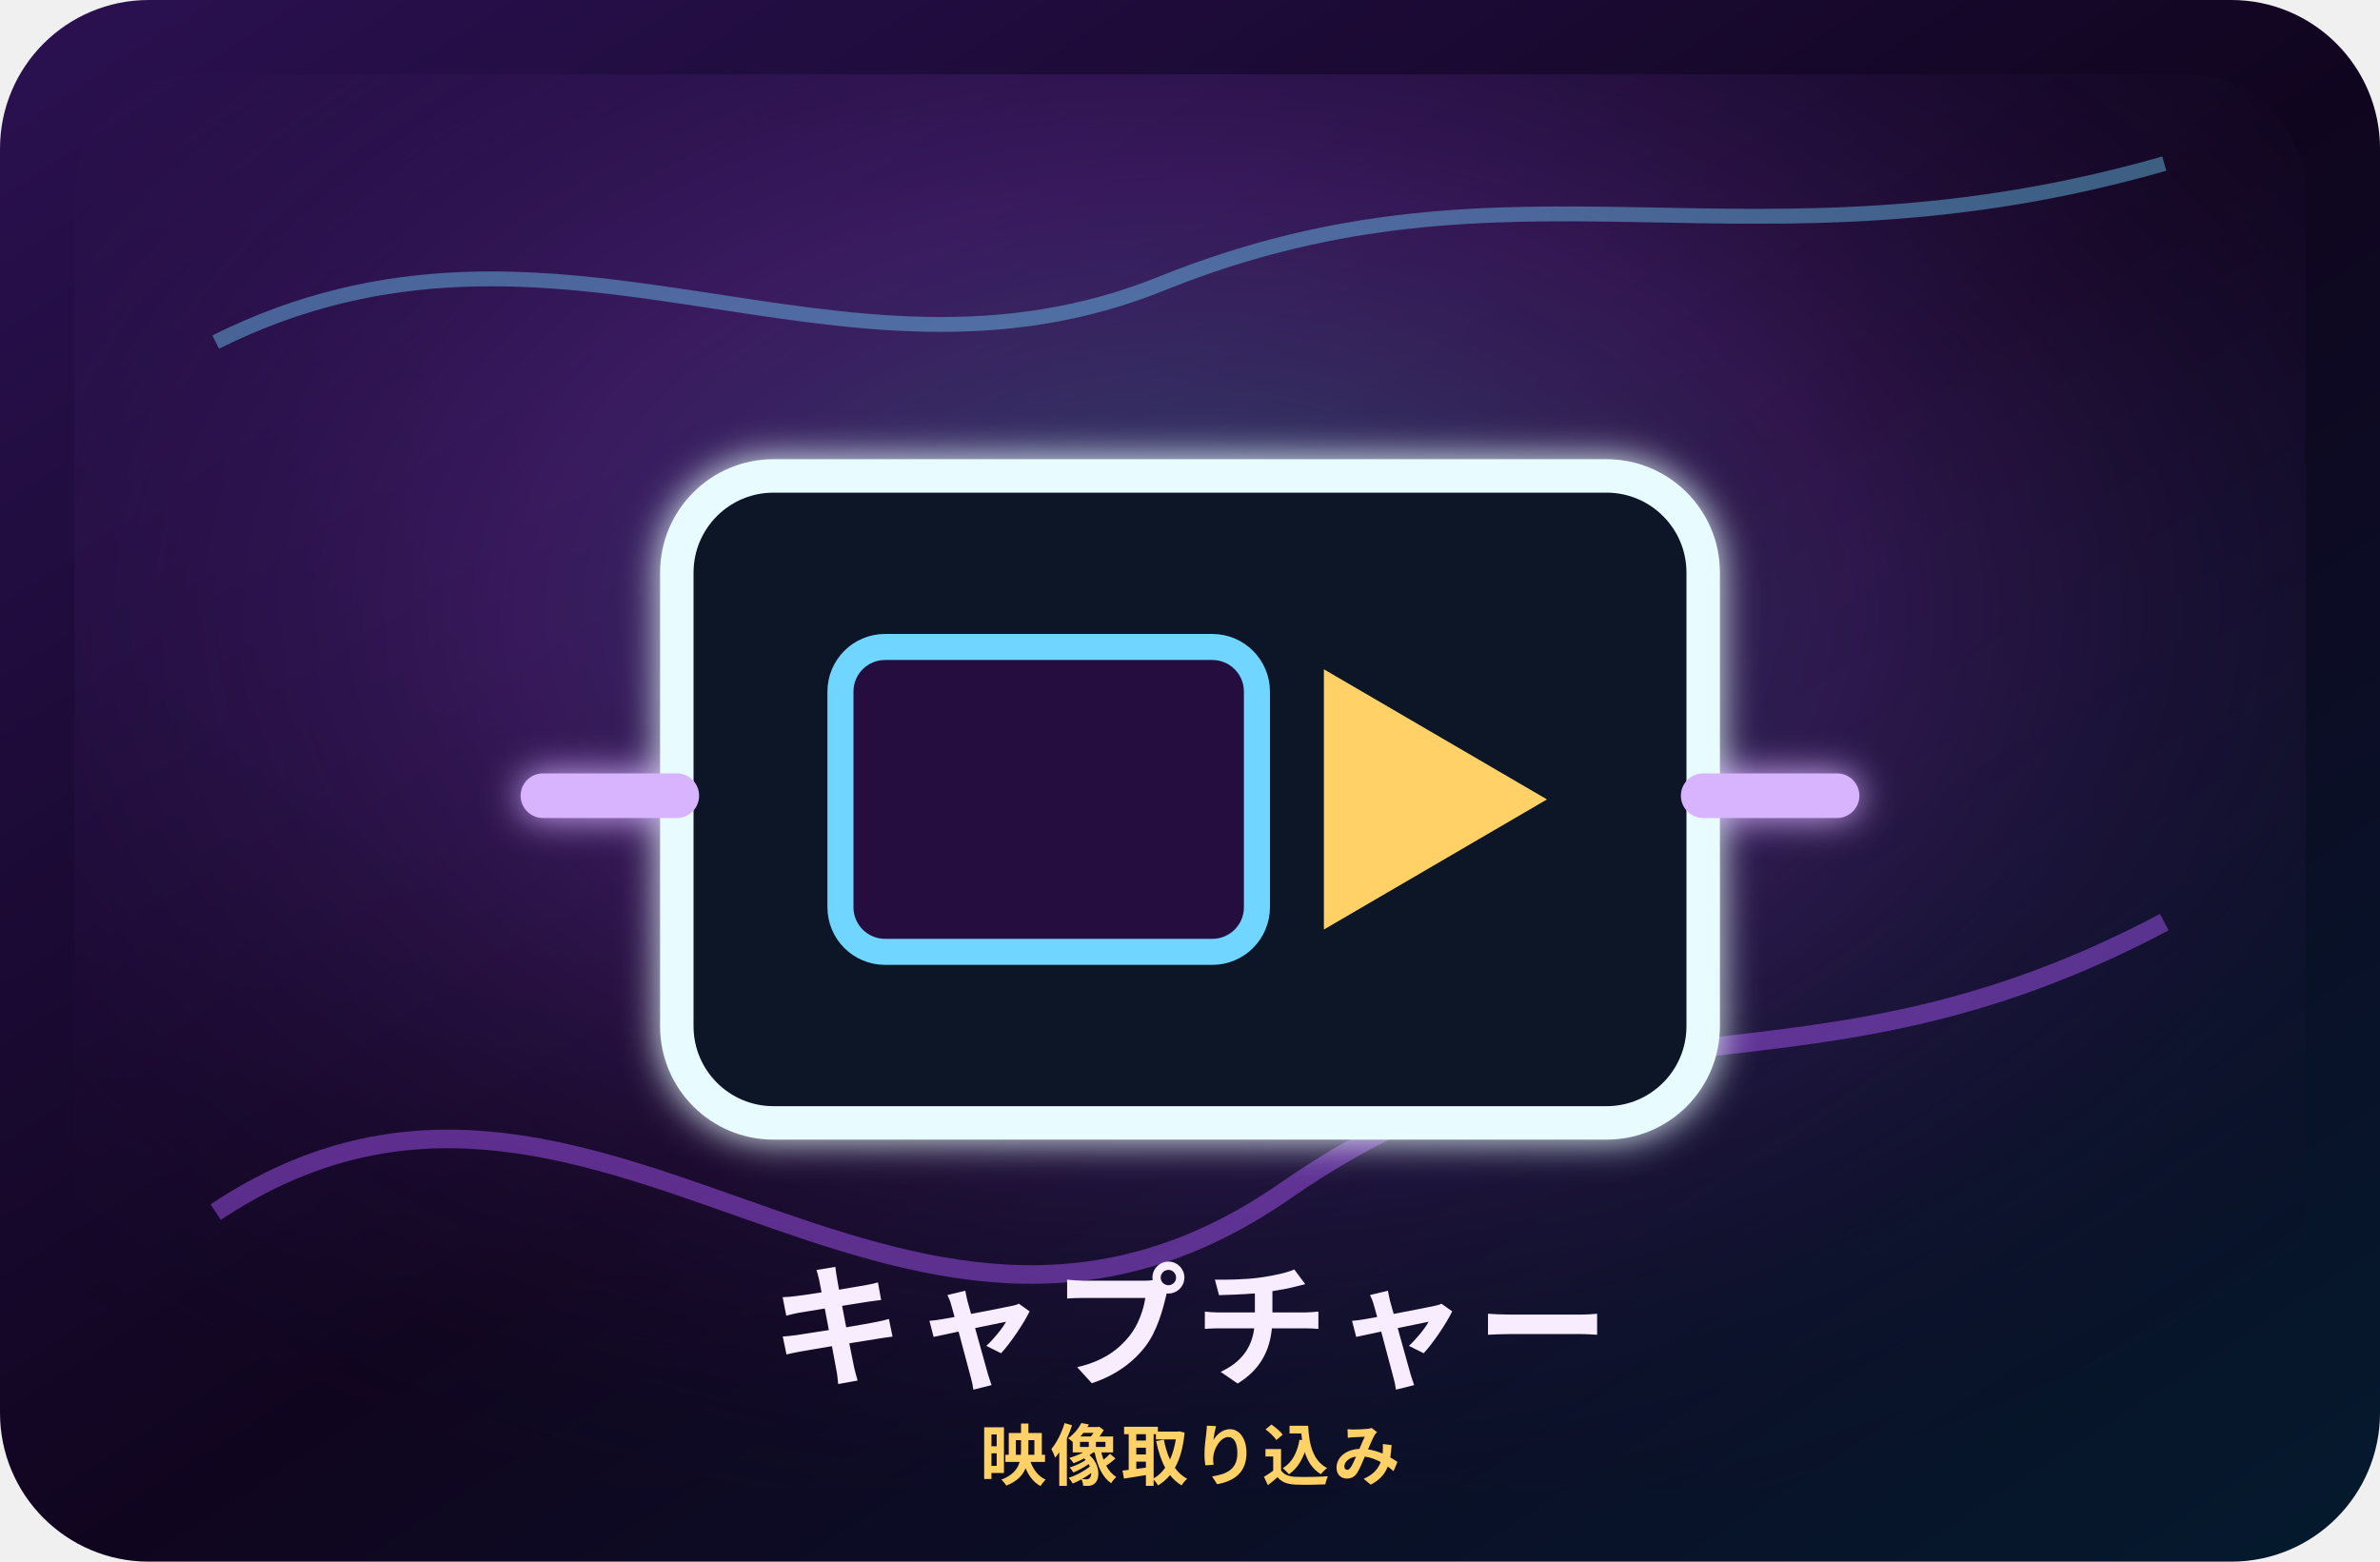
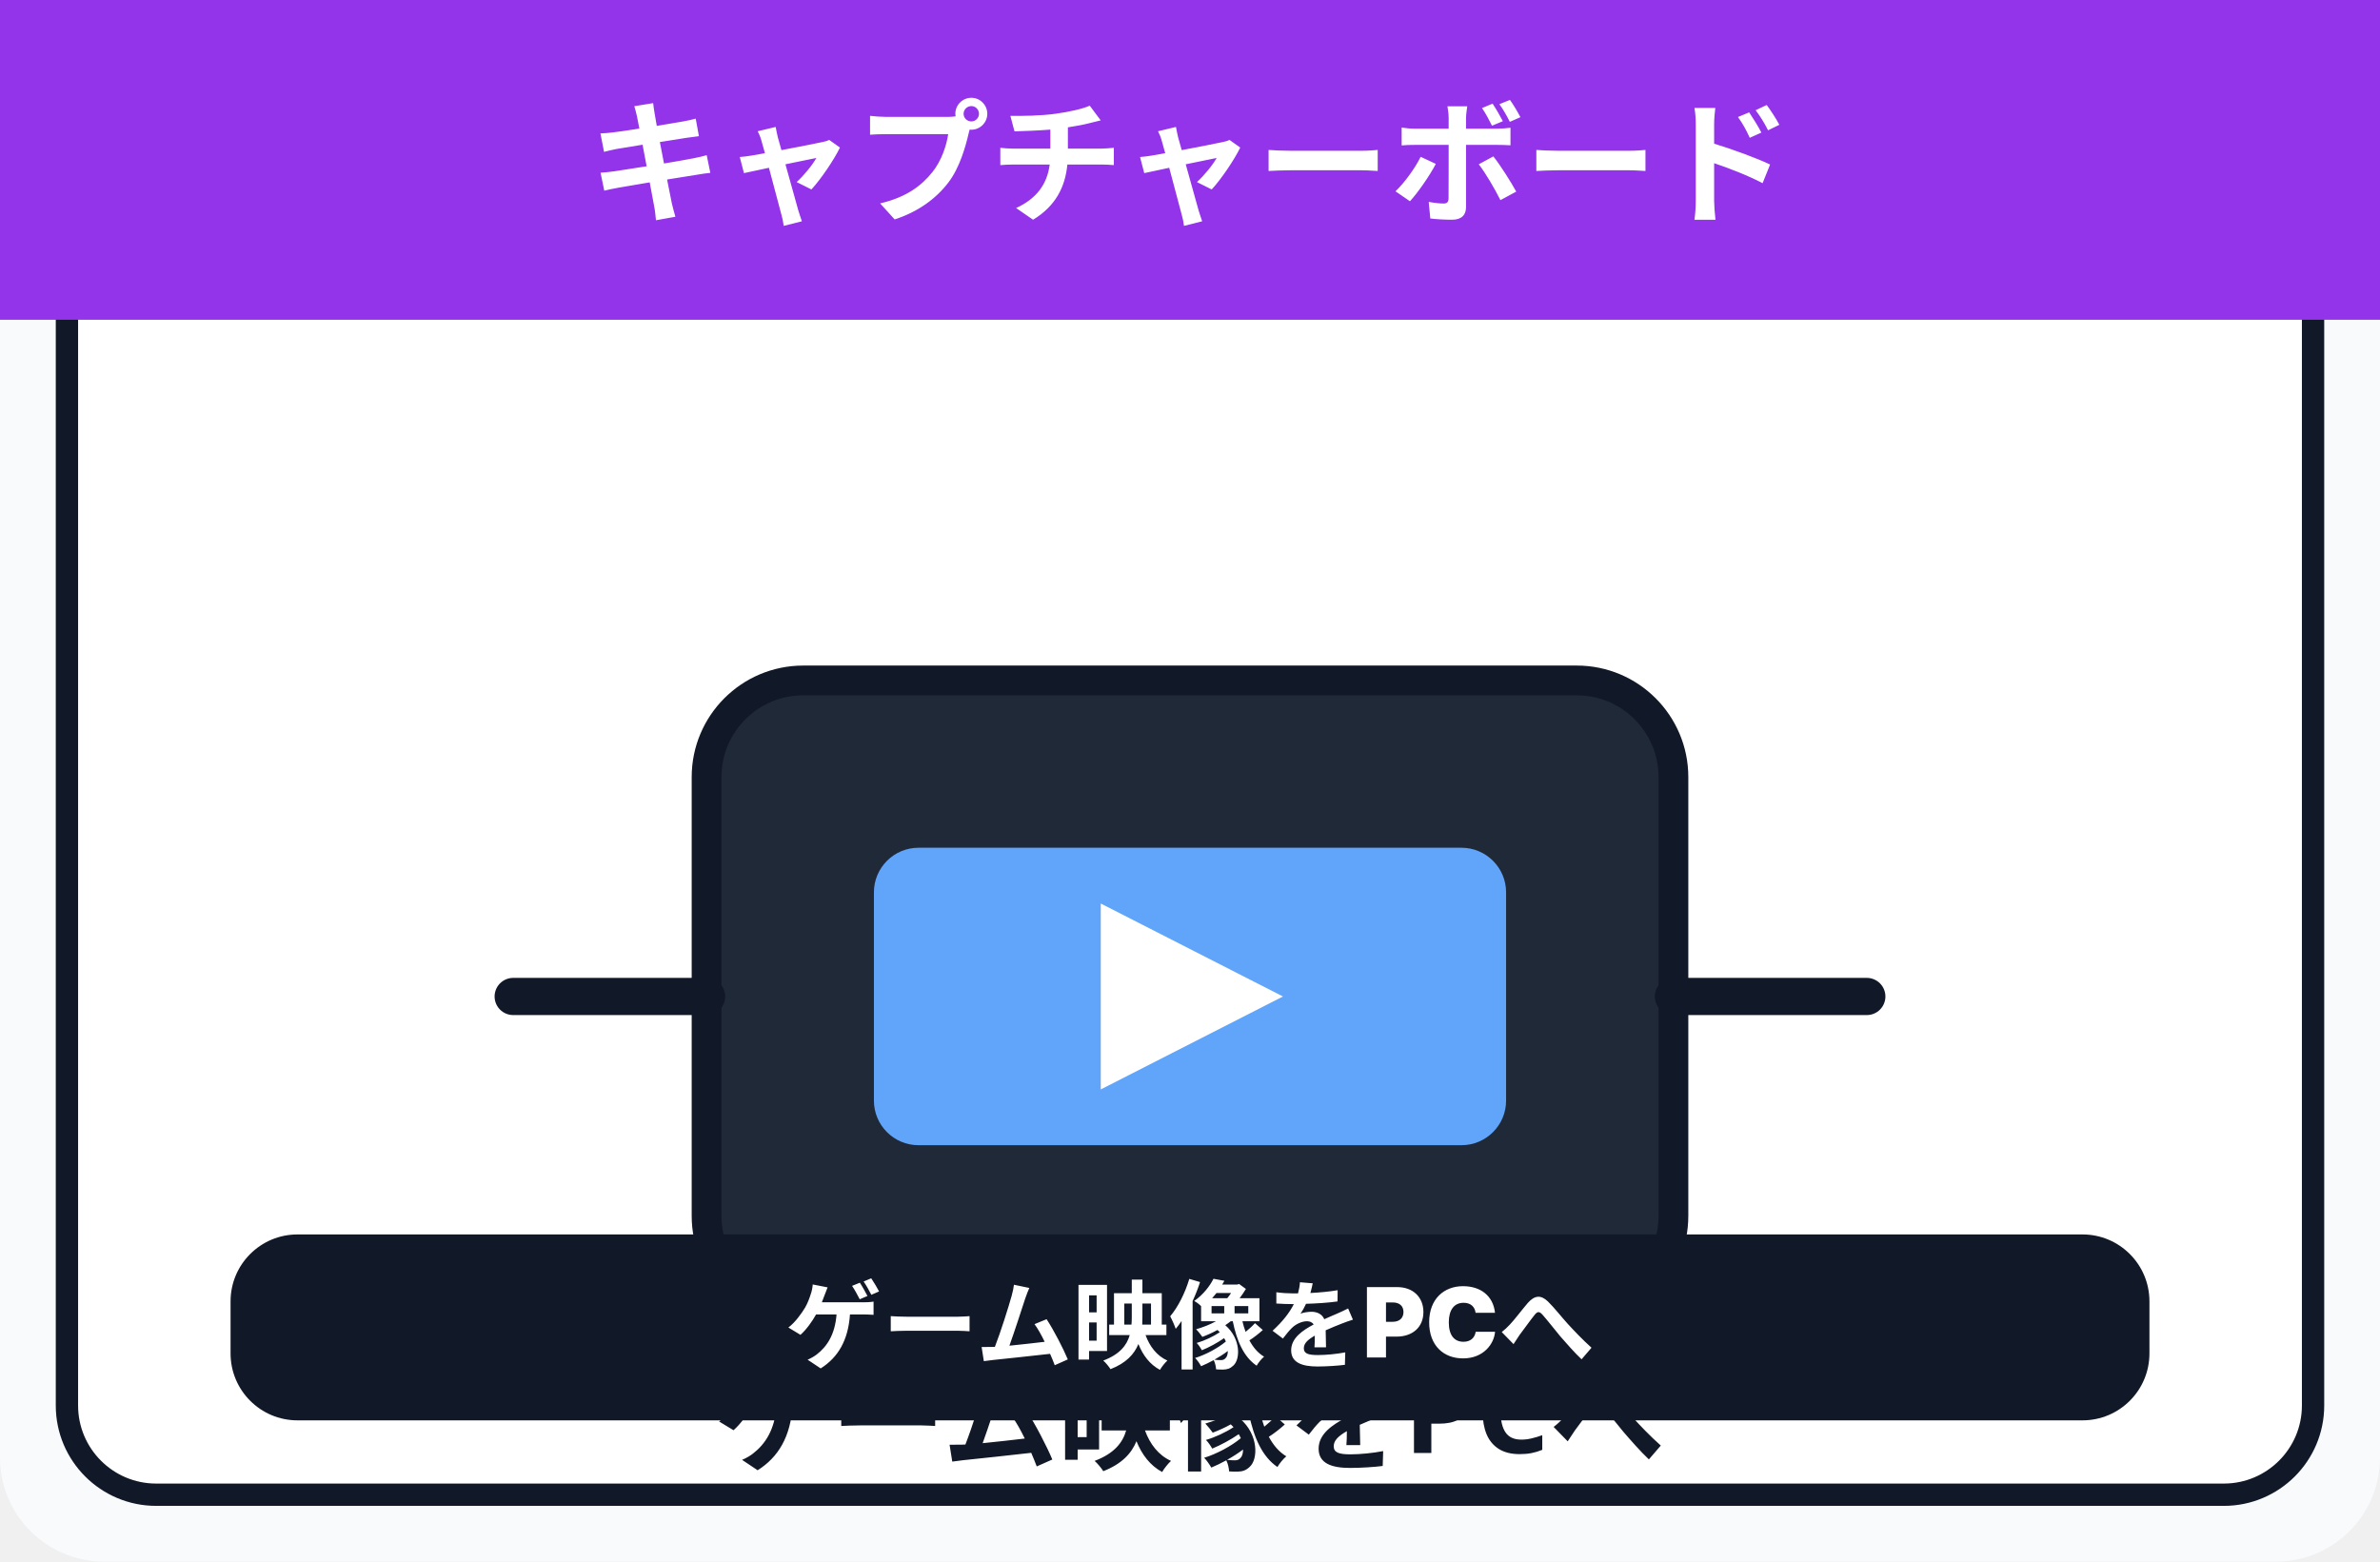
- <svg xmlns="http://www.w3.org/2000/svg" aria-labelledby="title desc" role="img" viewBox="0 0 640 420">
-   <defs>
-     <linearGradient id="bg" x1="0" x2="1" y1="0" y2="1">
-       <stop offset="0" stop-color="#2b1152" />
-       <stop offset=".52" stop-color="#10051f" />
-       <stop offset="1" stop-color="#041a2e" />
-     </linearGradient>
-     <radialGradient id="glow" cx=".50" cy=".38" r=".72">
-       <stop offset="0" stop-color="#70d6ff" stop-opacity=".30" />
-       <stop offset=".42" stop-color="#a855f7" stop-opacity=".20" />
-       <stop offset="1" stop-color="#000000" stop-opacity="0" />
-     </radialGradient>
-     <filter id="softGlow" x="-20%" y="-20%" width="140%" height="140%">
-       <feGaussianBlur stdDeviation="5" result="blur" />
-       <feMerge>
-         <feMergeNode in="blur" />
-         <feMergeNode in="SourceGraphic" />
-       </feMerge>
-     </filter>
-     <style>
-       .main{filter:url(#softGlow)}
-       .label{font-family:-apple-system,BlinkMacSystemFont,'Hiragino Sans','Yu Gothic',Meiryo,Arial,sans-serif;font-weight:900;fill:#f8ecff;text-anchor:middle;letter-spacing:2px}
-       .sub{font-family:-apple-system,BlinkMacSystemFont,'Hiragino Sans','Yu Gothic',Meiryo,Arial,sans-serif;font-weight:800;fill:#ffd166;text-anchor:middle;letter-spacing:1px}
-     </style>
-   </defs>
-   <rect width="640" height="420" rx="40" fill="url(#bg)" />
-   <rect x="20" y="20" width="600" height="380" rx="32" fill="url(#glow)" />
-   <path d="M58 326 C160 258 240 394 346 320 C430 262 484 300 582 248" fill="none" opacity=".48" stroke="#a855f7" stroke-width="5" />
-   <path d="M58 92 C150 46 225 112 313 76 C408 38 470 76 582 44" fill="none" opacity=".42" stroke="#70d6ff" stroke-width="4" />
-   <g class="main" transform="translate(0,0)">
-     <rect x="182" y="128" width="276" height="174" rx="26" fill="#0b1228" stroke="#e8fbff" stroke-width="9" />
-     <rect x="226" y="174" width="112" height="82" rx="12" fill="#25113f" stroke="#70d6ff" stroke-width="7" />
-     <path d="M356 180 L416 215 L356 250 Z" fill="#ffd166" />
-     <path d="M146 214 H182 M458 214 H494" stroke="#d8b4fe" stroke-width="12" stroke-linecap="round" />
+ <svg xmlns="http://www.w3.org/2000/svg" viewBox="0 0 640 420" role="img" aria-label="キャプチャーボード">
+   <rect width="640" height="420" rx="28" fill="#f8fafc" />
+   <rect x="18" y="18" width="604" height="384" rx="24" fill="#ffffff" stroke="#111827" stroke-width="6" />
+   <rect x="0" y="0" width="640" height="86" fill="#9333ea" />
+   <text x="320" y="57" text-anchor="middle" font-family="system-ui,-apple-system,BlinkMacSystemFont,'Noto Sans JP',sans-serif" font-size="36" font-weight="900" fill="#ffffff">キャプチャーボード</text>
+   <g transform="translate(0,78)">
+     <rect x="190" y="105" width="260" height="170" rx="26" fill="#1f2937" stroke="#111827" stroke-width="8" />
+     <rect x="235" y="150" width="170" height="80" rx="12" fill="#60a5fa" />
+     <polygon points="296,165 296,215 345,190" fill="#ffffff" />
+     <path d="M138 190 H190" stroke="#111827" stroke-width="10" stroke-linecap="round" />
+     <path d="M450 190 H502" stroke="#111827" stroke-width="10" stroke-linecap="round" />
+     <text x="320" y="315" text-anchor="middle" font-family="system-ui,'Noto Sans JP',sans-serif" font-size="31" font-weight="900" fill="#111827">ゲーム映像をPCへ</text>
  </g>
-   <text class="label" x="320" y="370" font-size="36">キャプチャー</text>
-   <text class="sub" x="320" y="398" font-size="18">映像取り込み</text>
+   <rect x="62" y="332" width="516" height="50" rx="18" fill="#111827" />
+   <text x="320" y="366" text-anchor="middle" font-family="system-ui,-apple-system,BlinkMacSystemFont,'Noto Sans JP',sans-serif" font-size="26" font-weight="900" fill="#ffffff">ゲーム映像をPCへ</text>
</svg>
